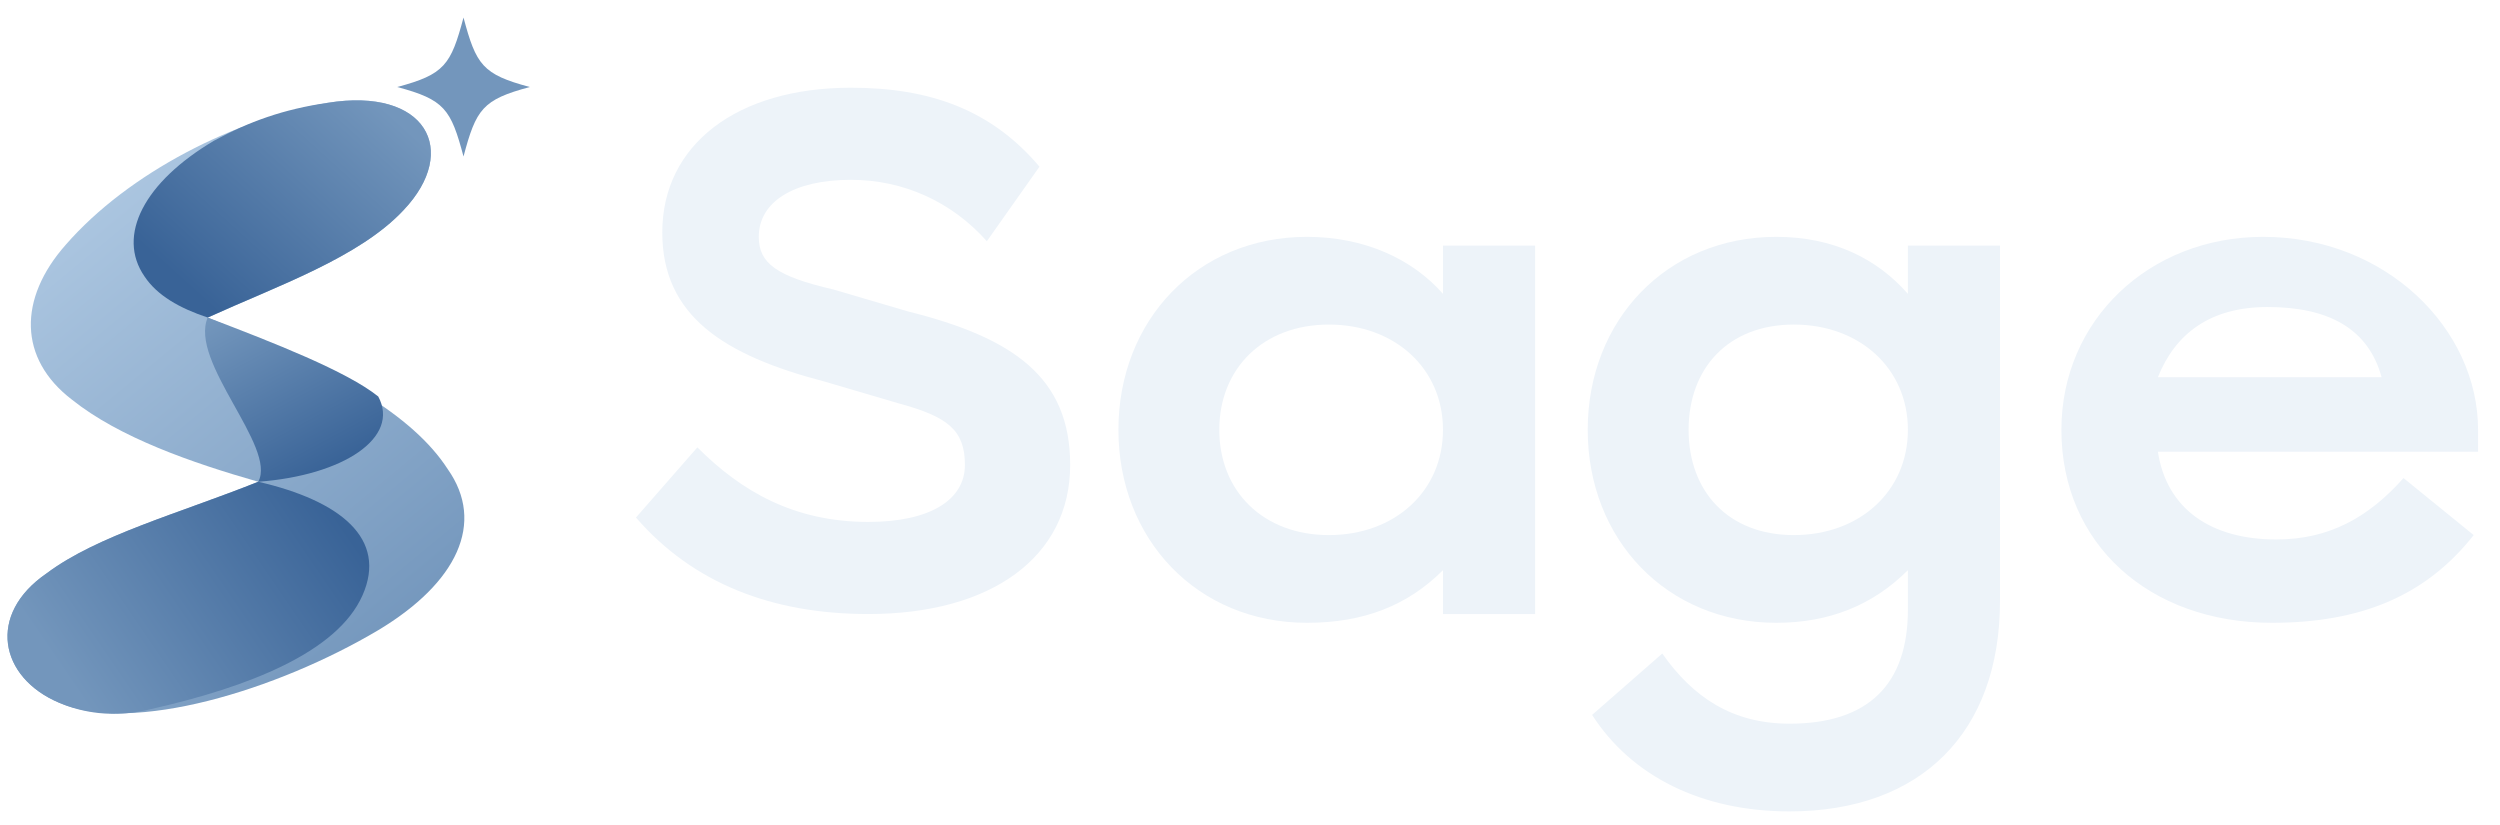
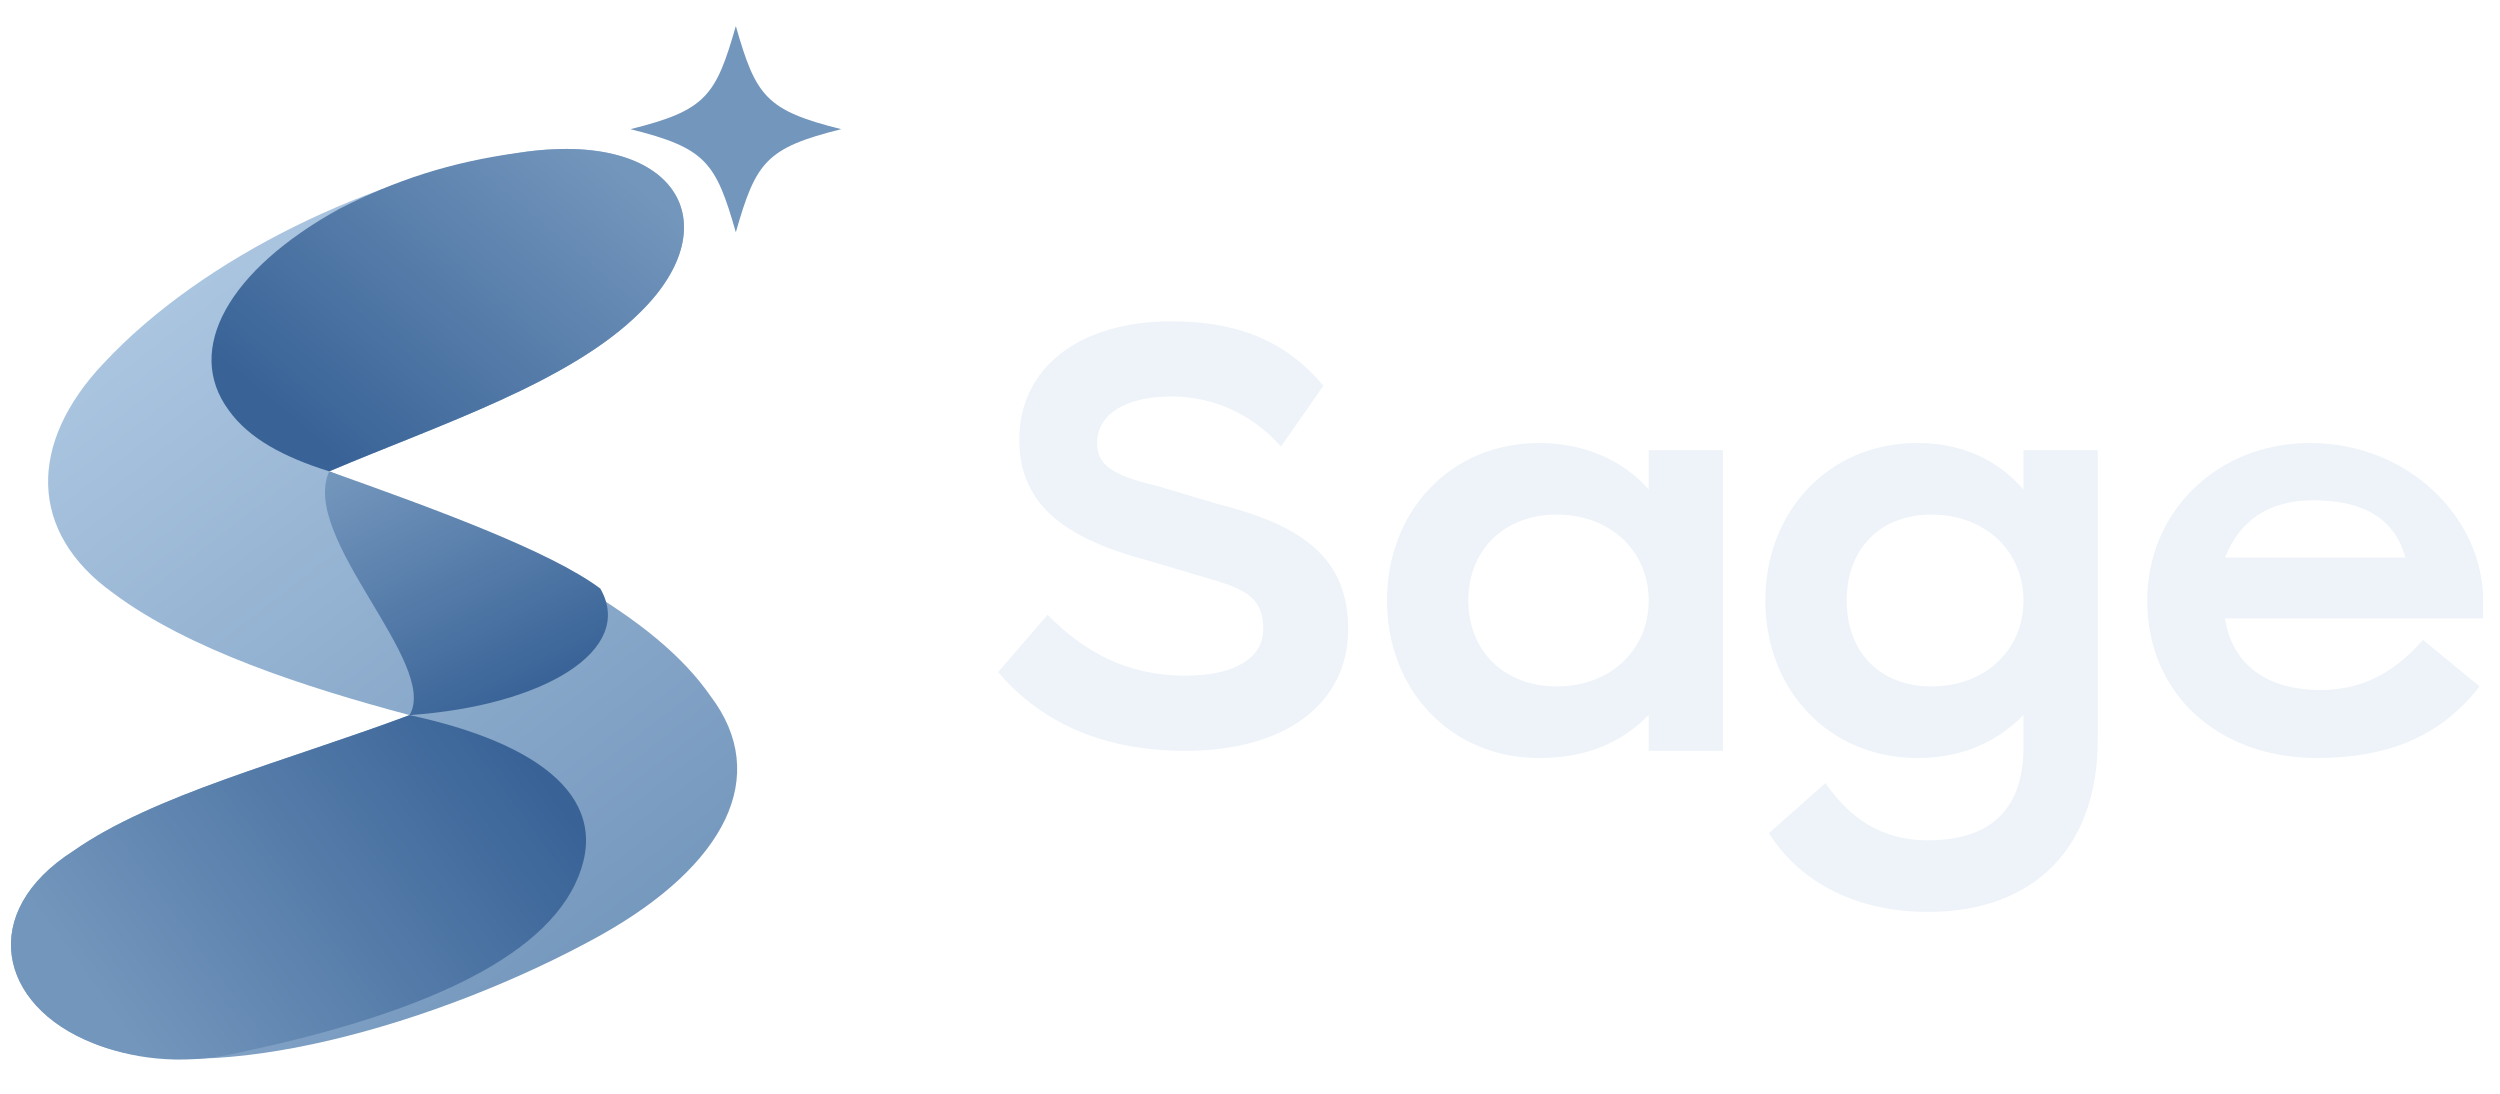
- <svg xmlns="http://www.w3.org/2000/svg" viewBox="0 6 570 188" width="114" height="37.6" fill="none" role="img" aria-labelledby="sage-title sage-desc">
+ <svg xmlns="http://www.w3.org/2000/svg" viewBox="0 6 384 168" width="112" height="49" fill="none" role="img" aria-labelledby="sage-title sage-desc">
  <defs>
    <linearGradient id="ribbon-body" x1="19" y1="55" x2="133" y2="193" gradientUnits="userSpaceOnUse">
      <stop stop-color="#AEC8E2" />
      <stop offset="1" stop-color="#7396BC" />
    </linearGradient>
    <linearGradient id="ribbon-upper" x1="61" y1="89" x2="117" y2="27" gradientUnits="userSpaceOnUse">
      <stop stop-color="#396397" />
      <stop offset="1" stop-color="#7396BC" />
    </linearGradient>
    <linearGradient id="ribbon-fold" x1="68" y1="94" x2="96" y2="146" gradientUnits="userSpaceOnUse">
      <stop stop-color="#7396BC" />
      <stop offset="1" stop-color="#396397" />
    </linearGradient>
    <linearGradient id="ribbon-lower" x1="17" y1="207" x2="99" y2="151" gradientUnits="userSpaceOnUse">
      <stop stop-color="#7396BC" />
      <stop offset="1" stop-color="#396397" />
    </linearGradient>
  </defs>
-   <g transform="translate(2 10) scale(.72)">
+   <g transform="translate(2 10) scale(.771 .72)">
    <path fill="url(#ribbon-body)" d="M101 27C72 32 38 49 18 72C3 89 3 108 20 121C35 133 58 141 79 147C54 157 28 164 12 176C-7 189-3 209 16 217C39 227 85 213 117 194C142 179 151 160 139 143C128 126 104 112 63 95C85 85 111 76 125 61C143 42 132 22 101 27Z" />
    <path fill="url(#ribbon-upper)" d="M101 27C87 29 76 33 65 39C43 52 34 69 43 82C47 88 54 92 63 95C85 85 111 76 125 61C143 42 132 22 101 27Z" />
    <path fill="url(#ribbon-fold)" d="M63 95C84 103 107 112 117 120C124 133 106 145 79 147C85 136 57 109 63 95Z" />
    <path fill="url(#ribbon-lower)" d="M79 147C105 153 120 165 112 183C104 201 76 212 45 219C33 222 23 220 16 217C-3 209-7 189 12 176C28 164 54 157 79 147Z" />
    <path fill="#7396BC" d="M144 0C148 15 150 18 165 22C150 26 148 29 144 44C140 29 138 26 123 22C138 18 140 15 144 0Z" />
  </g>
-   <g fill="#EDF3F9" transform="translate(0 -8)">
+   <g fill="#EDF3F9" transform="translate(74.555 36.661) scale(.5431 .5498)">
    <path d="M237 52C226 39 212 34 194 34C168 34 151 47 151 67C151 86 165 95 188 101L205 106C216 109 220 112 220 120C220 128 212 133 198 133C181 133 169 126 159 116L145 132C158 147 176 154 198 154C226 154 244 141 244 120C244 100 231 91 207 85L190 80C177 77 173 74 173 68C173 60 181 55 194 55C206 55 217 60 225 69L237 52Z" />
    <path fill-rule="evenodd" d="M329 70H350V154H329V144C321 152 311 156 298 156C273 156 255 137 255 112C255 87 273 68 298 68C311 68 322 73 329 81V70ZM329 112C329 98 318 88 303 88C288 88 278 98 278 112C278 126 288 136 303 136C318 136 329 126 329 112Z" />
    <path fill-rule="evenodd" d="M435 70H456V151C456 181 438 199 408 199C388 199 372 191 363 177L379 163C386 173 395 179 408 179C426 179 435 170 435 153V144C427 152 417 156 405 156C380 156 362 137 362 112C362 87 380 68 405 68C418 68 428 73 435 81V70ZM435 112C435 98 424 88 409 88C394 88 385 98 385 112C385 126 394 136 409 136C424 136 435 126 435 112Z" />
    <path fill-rule="evenodd" d="M565 117H492C494 130 504 137 519 137C531 137 540 132 548 123L564 136C553 150 538 156 518 156C490 156 470 138 470 112C470 87 490 68 516 68C544 68 565 89 565 112V117ZM492 100H543C540 89 531 84 517 84C504 84 496 90 492 100Z" />
  </g>
</svg>
